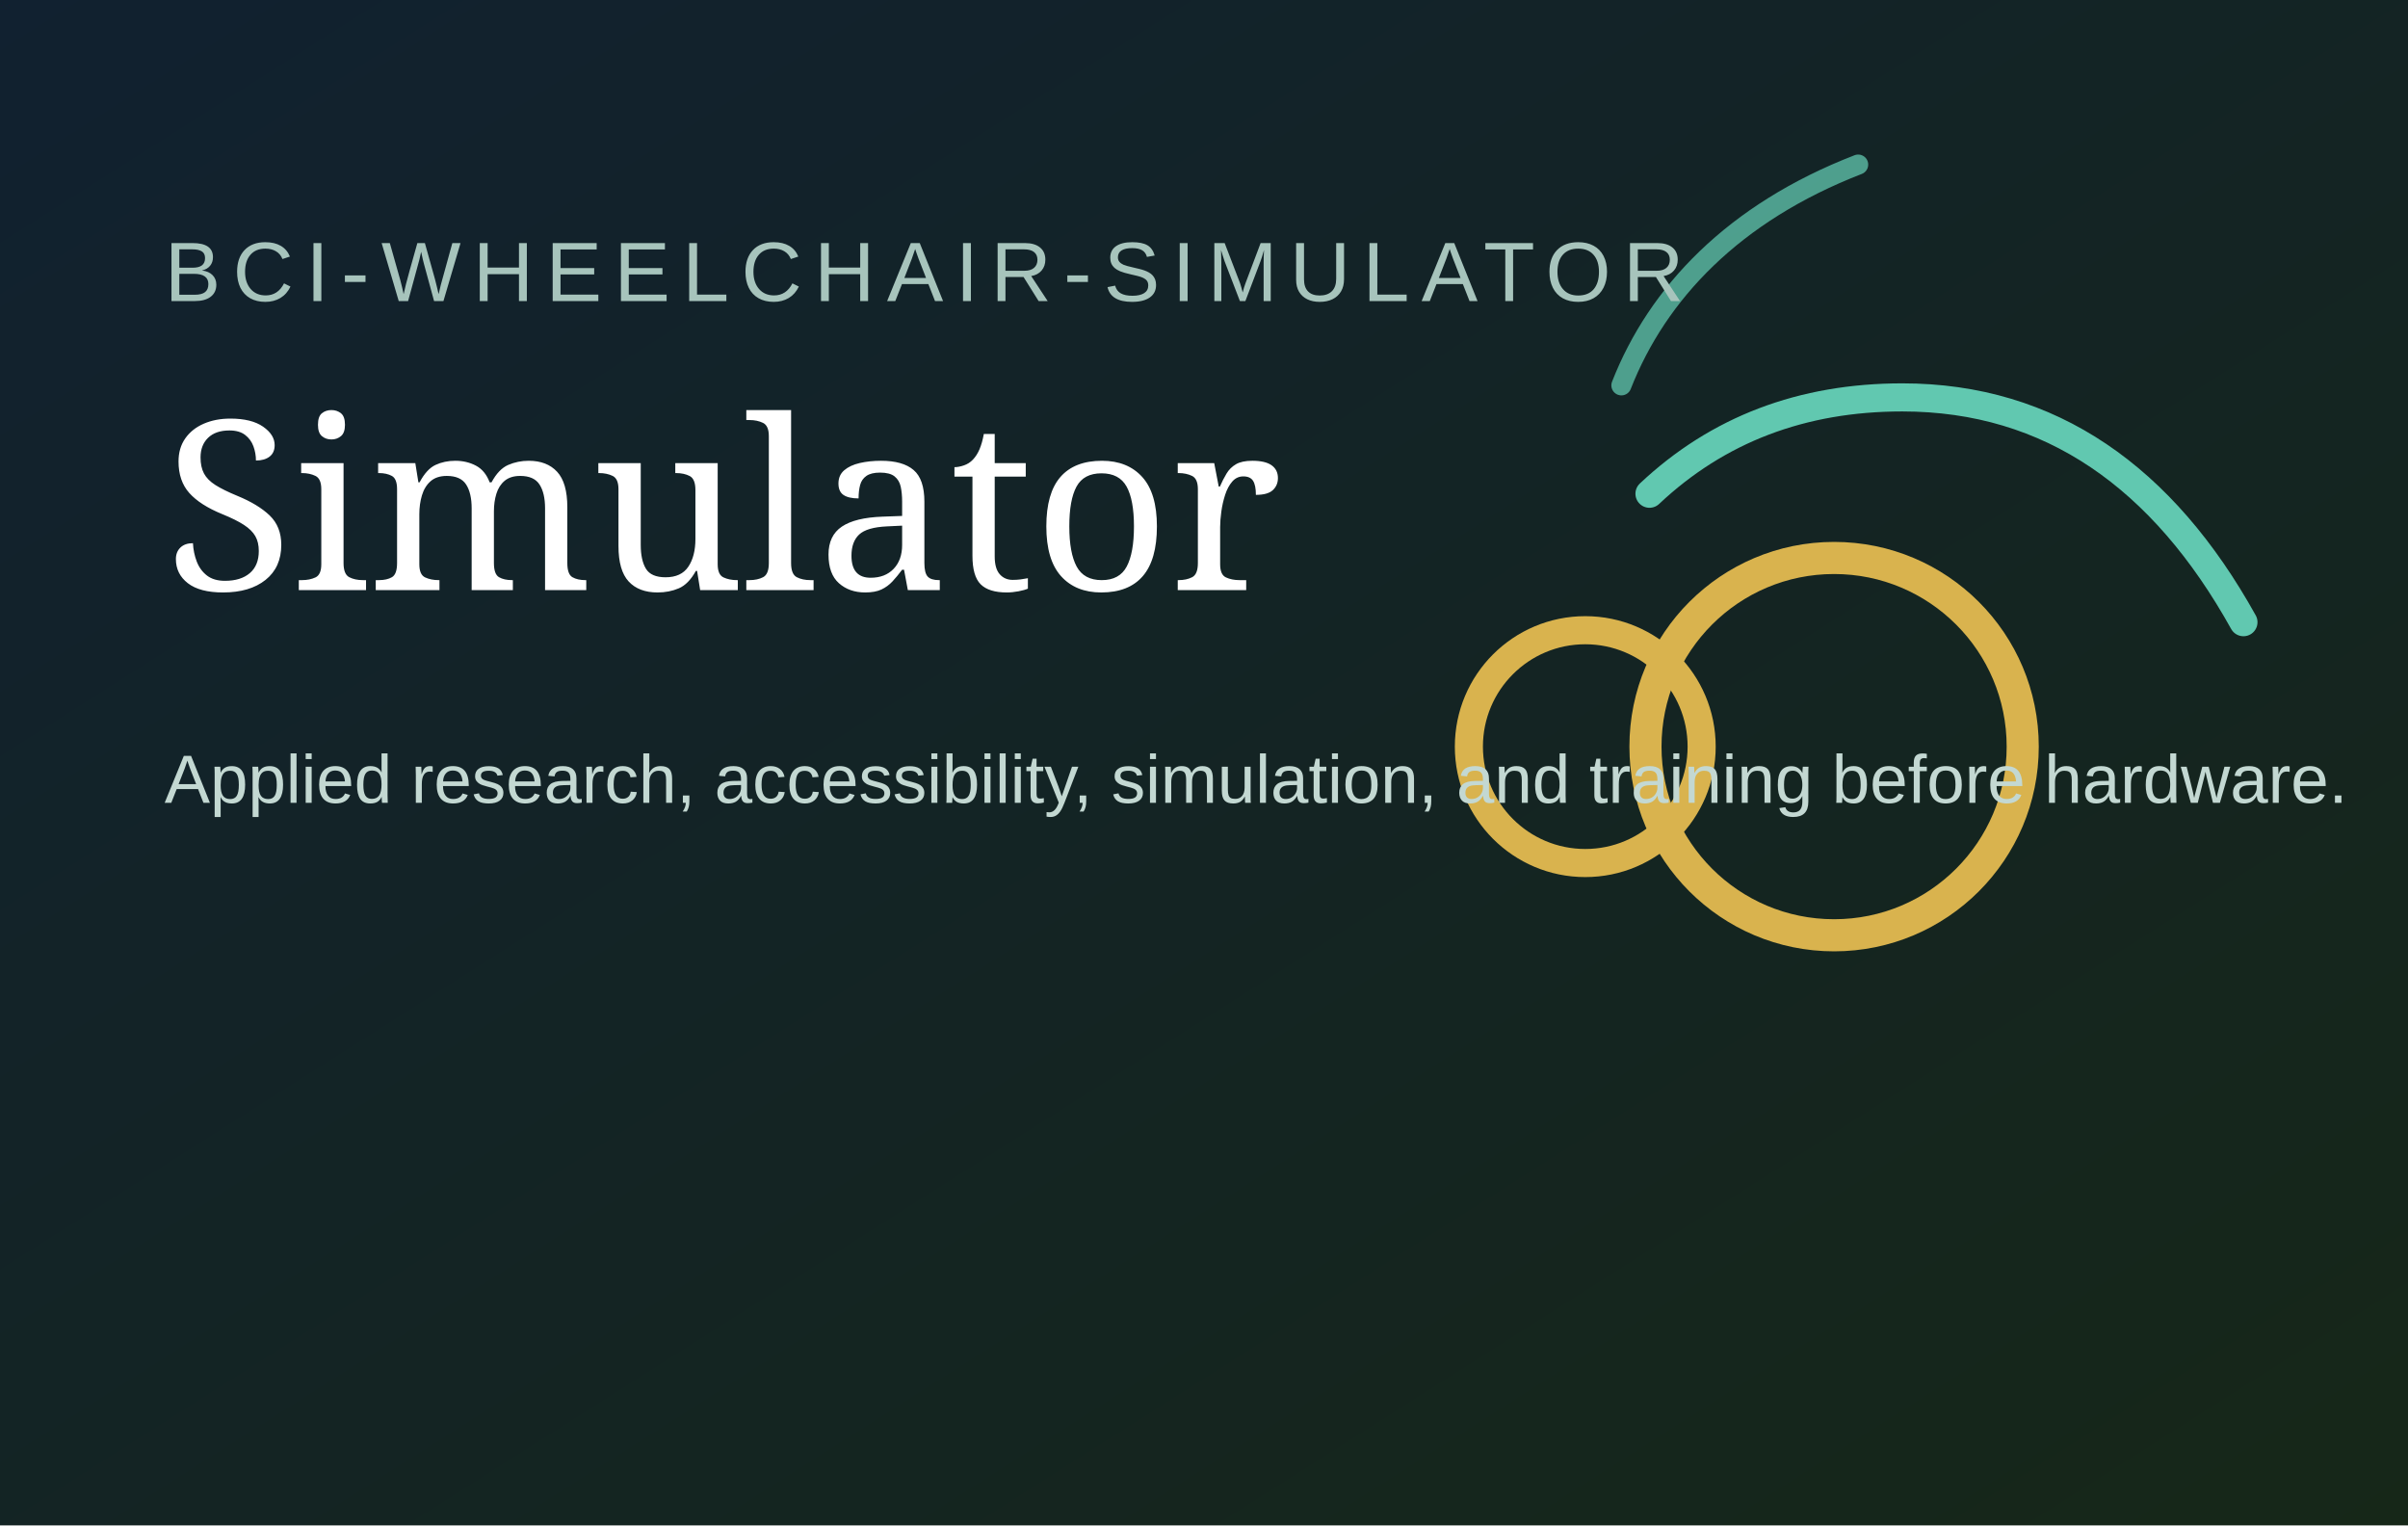
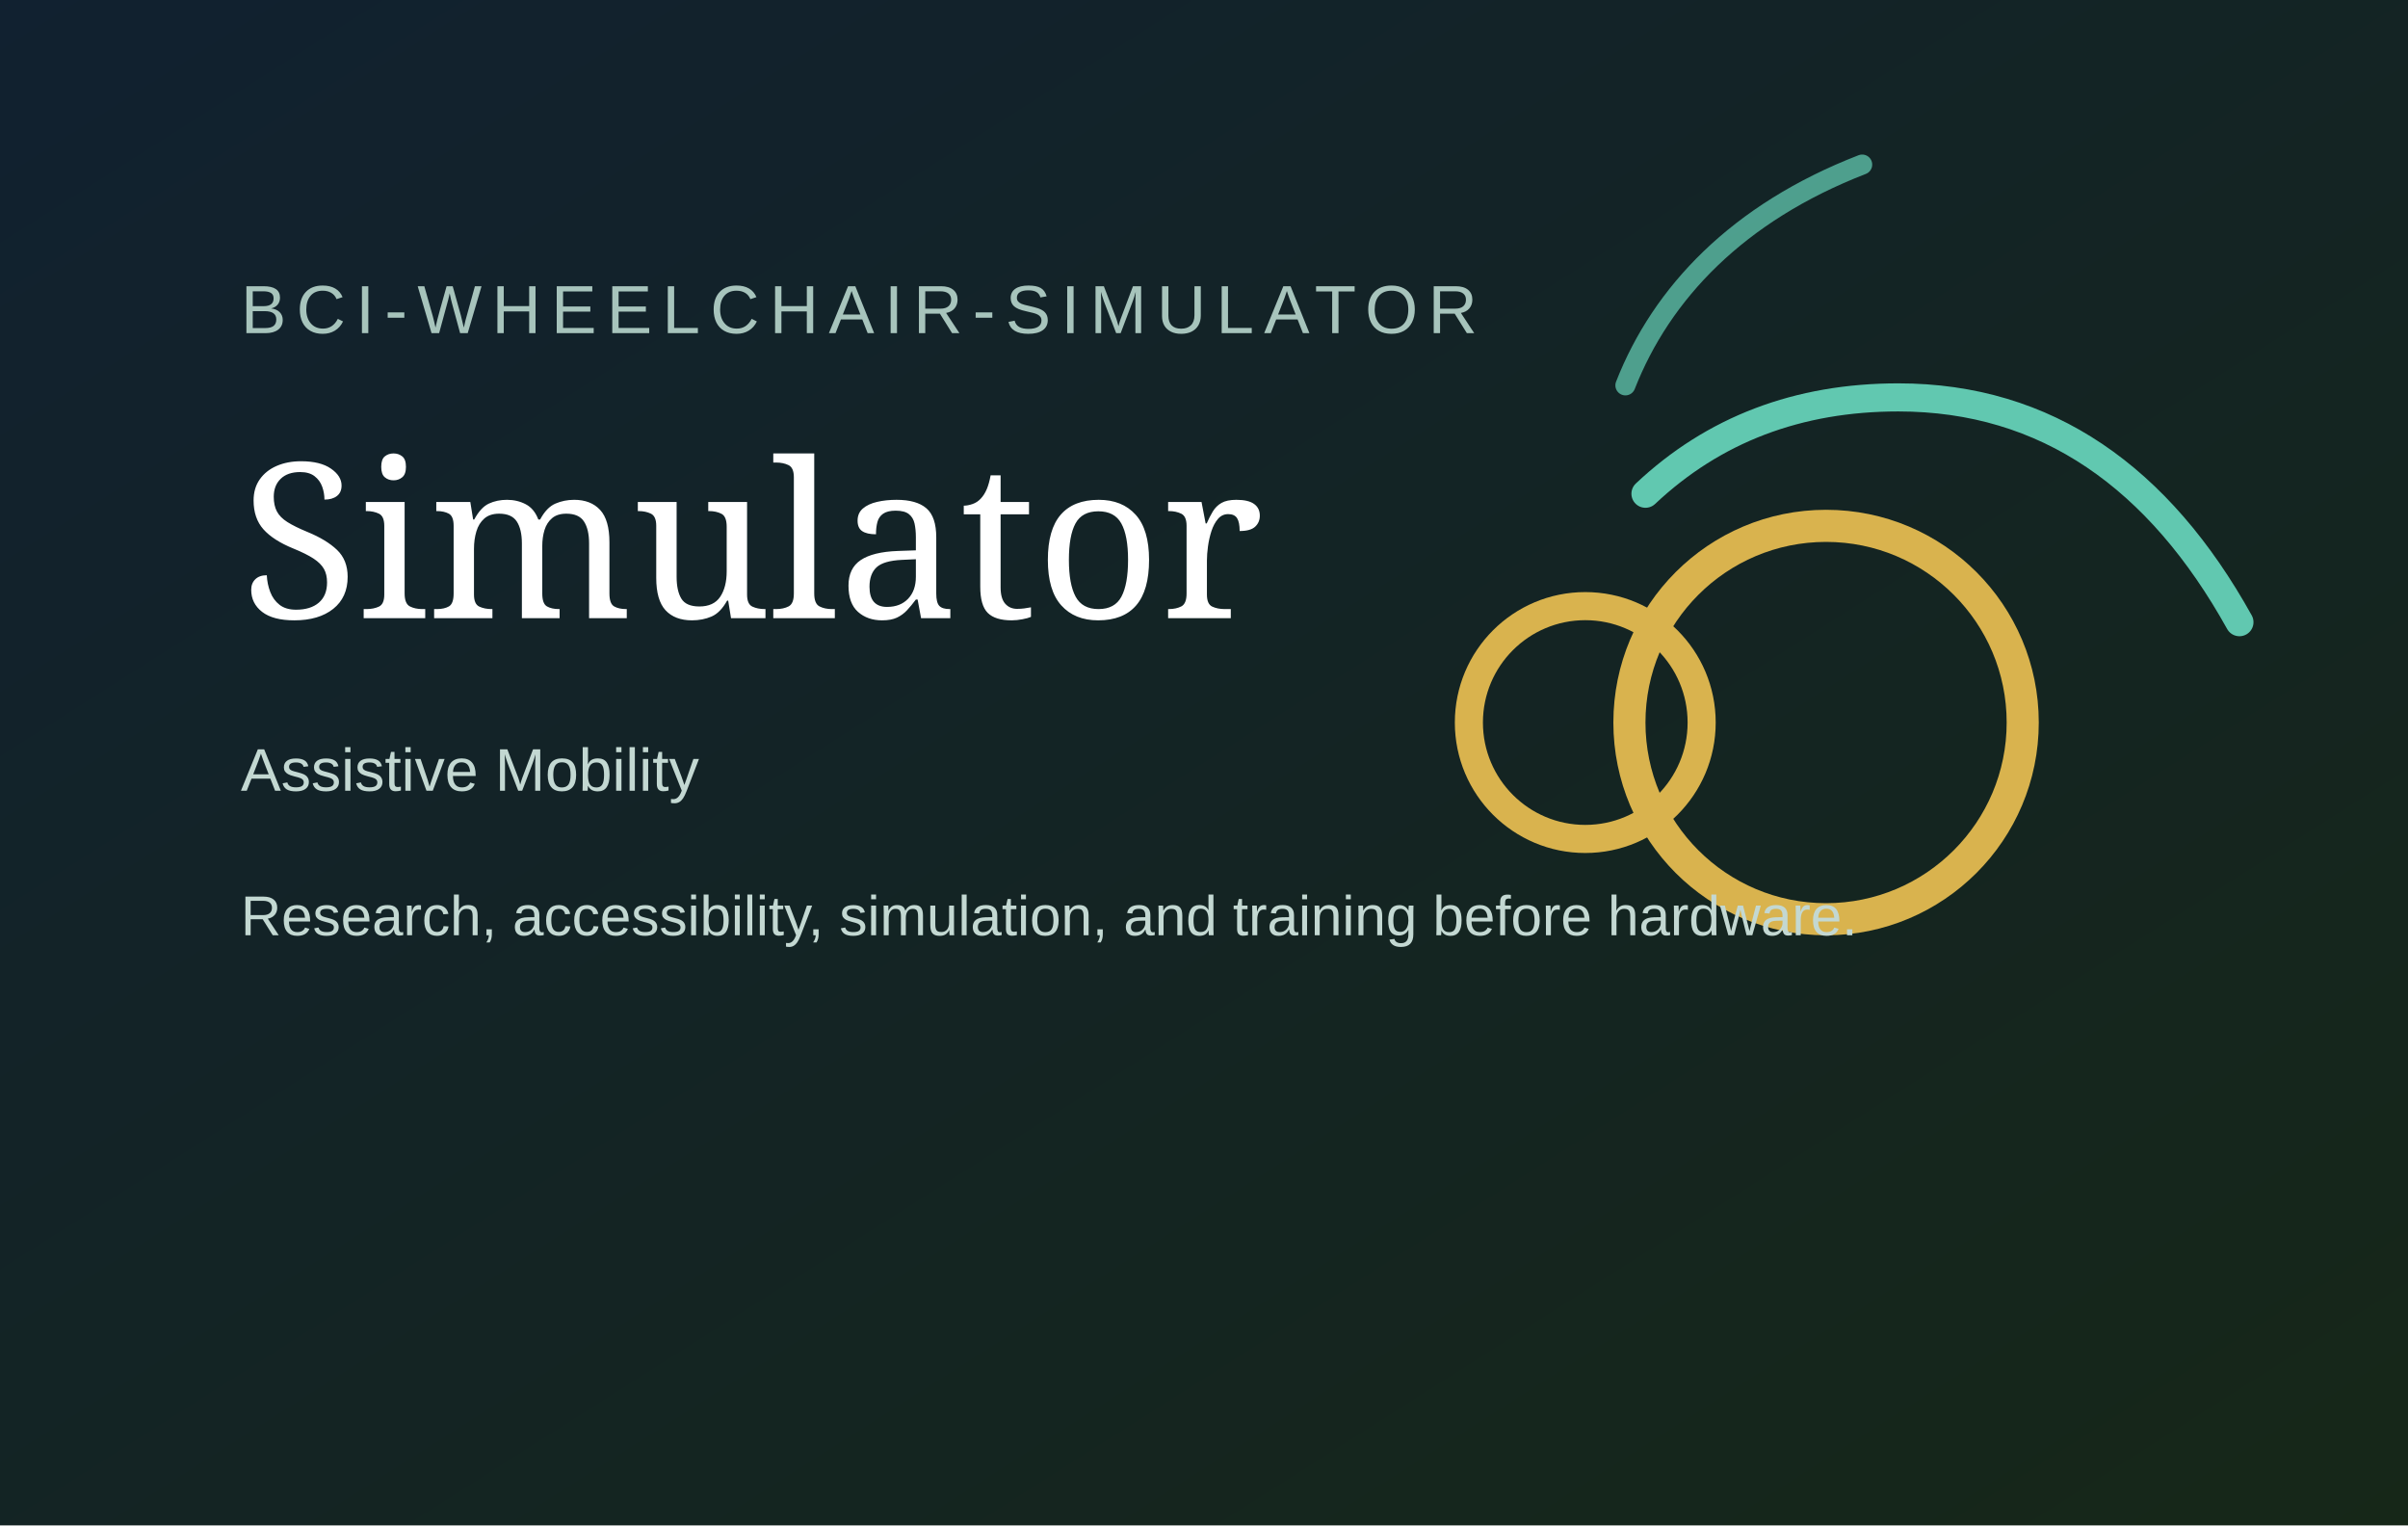
<svg xmlns="http://www.w3.org/2000/svg" viewBox="0 0 1200 760" role="img" aria-labelledby="title desc">
  <defs>
    <linearGradient id="bg" x1="0" x2="1" y1="0" y2="1">
      <stop offset="0%" stop-color="#112130" />
      <stop offset="100%" stop-color="#162718" />
    </linearGradient>
  </defs>
  <rect width="1200" height="760" fill="url(#bg)" />
-   <circle cx="914" cy="372" r="94" fill="none" stroke="#d9b34e" stroke-width="16" />
-   <circle cx="790" cy="372" r="58" fill="none" stroke="#d9b34e" stroke-width="14" />
-   <path d="M822 246c34-32 76-48 126-48 74 0 130 40 170 112" fill="none" stroke="#61c8b0" stroke-width="14" stroke-linecap="round" />
-   <path d="M808 192c18-46 56-86 118-110" fill="none" stroke="#61c8b0" stroke-width="10" stroke-linecap="round" opacity=".75" />
-   <text x="82" y="150" fill="#a7c4bc" font-family="Arial, Helvetica, sans-serif" font-size="42" letter-spacing="6">BCI-WHEELCHAIR-SIMULATOR</text>
-   <text x="82" y="294" fill="#ffffff" font-family="Georgia, serif" font-size="118">Simulator</text>
-   <text x="82" y="400" fill="#c3d8d2" font-family="Arial, Helvetica, sans-serif" font-size="34">Applied research, accessibility, simulation, and training before hardware.</text>
+   <circle cx="910" cy="360" r="98" fill="none" stroke="#d9b34e" stroke-width="16" />
+   <circle cx="790" cy="360" r="58" fill="none" stroke="#d9b34e" stroke-width="14" />
+   <path d="M820 246c34-32 76-48 126-48 74 0 130 40 170 112" fill="none" stroke="#61c8b0" stroke-width="14" stroke-linecap="round" />
+   <path d="M810 192c18-46 56-86 118-110" fill="none" stroke="#61c8b0" stroke-width="10" stroke-linecap="round" opacity=".75" />
+   <text x="120" y="166" fill="#a7c4bc" font-family="Arial, Helvetica, sans-serif" font-size="34" letter-spacing="5">BCI-WHEELCHAIR-SIMULATOR</text>
+   <text x="120" y="308" fill="#ffffff" font-family="Georgia, serif" font-size="108">Simulator</text>
+   <text x="120" y="394" fill="#c3d8d2" font-family="Arial, Helvetica, sans-serif" font-size="30">Assistive Mobility</text>
+   <text x="120" y="466" fill="#c3d8d2" font-family="Arial, Helvetica, sans-serif" font-size="28">Research, accessibility, simulation, and training before hardware.</text>
</svg>
